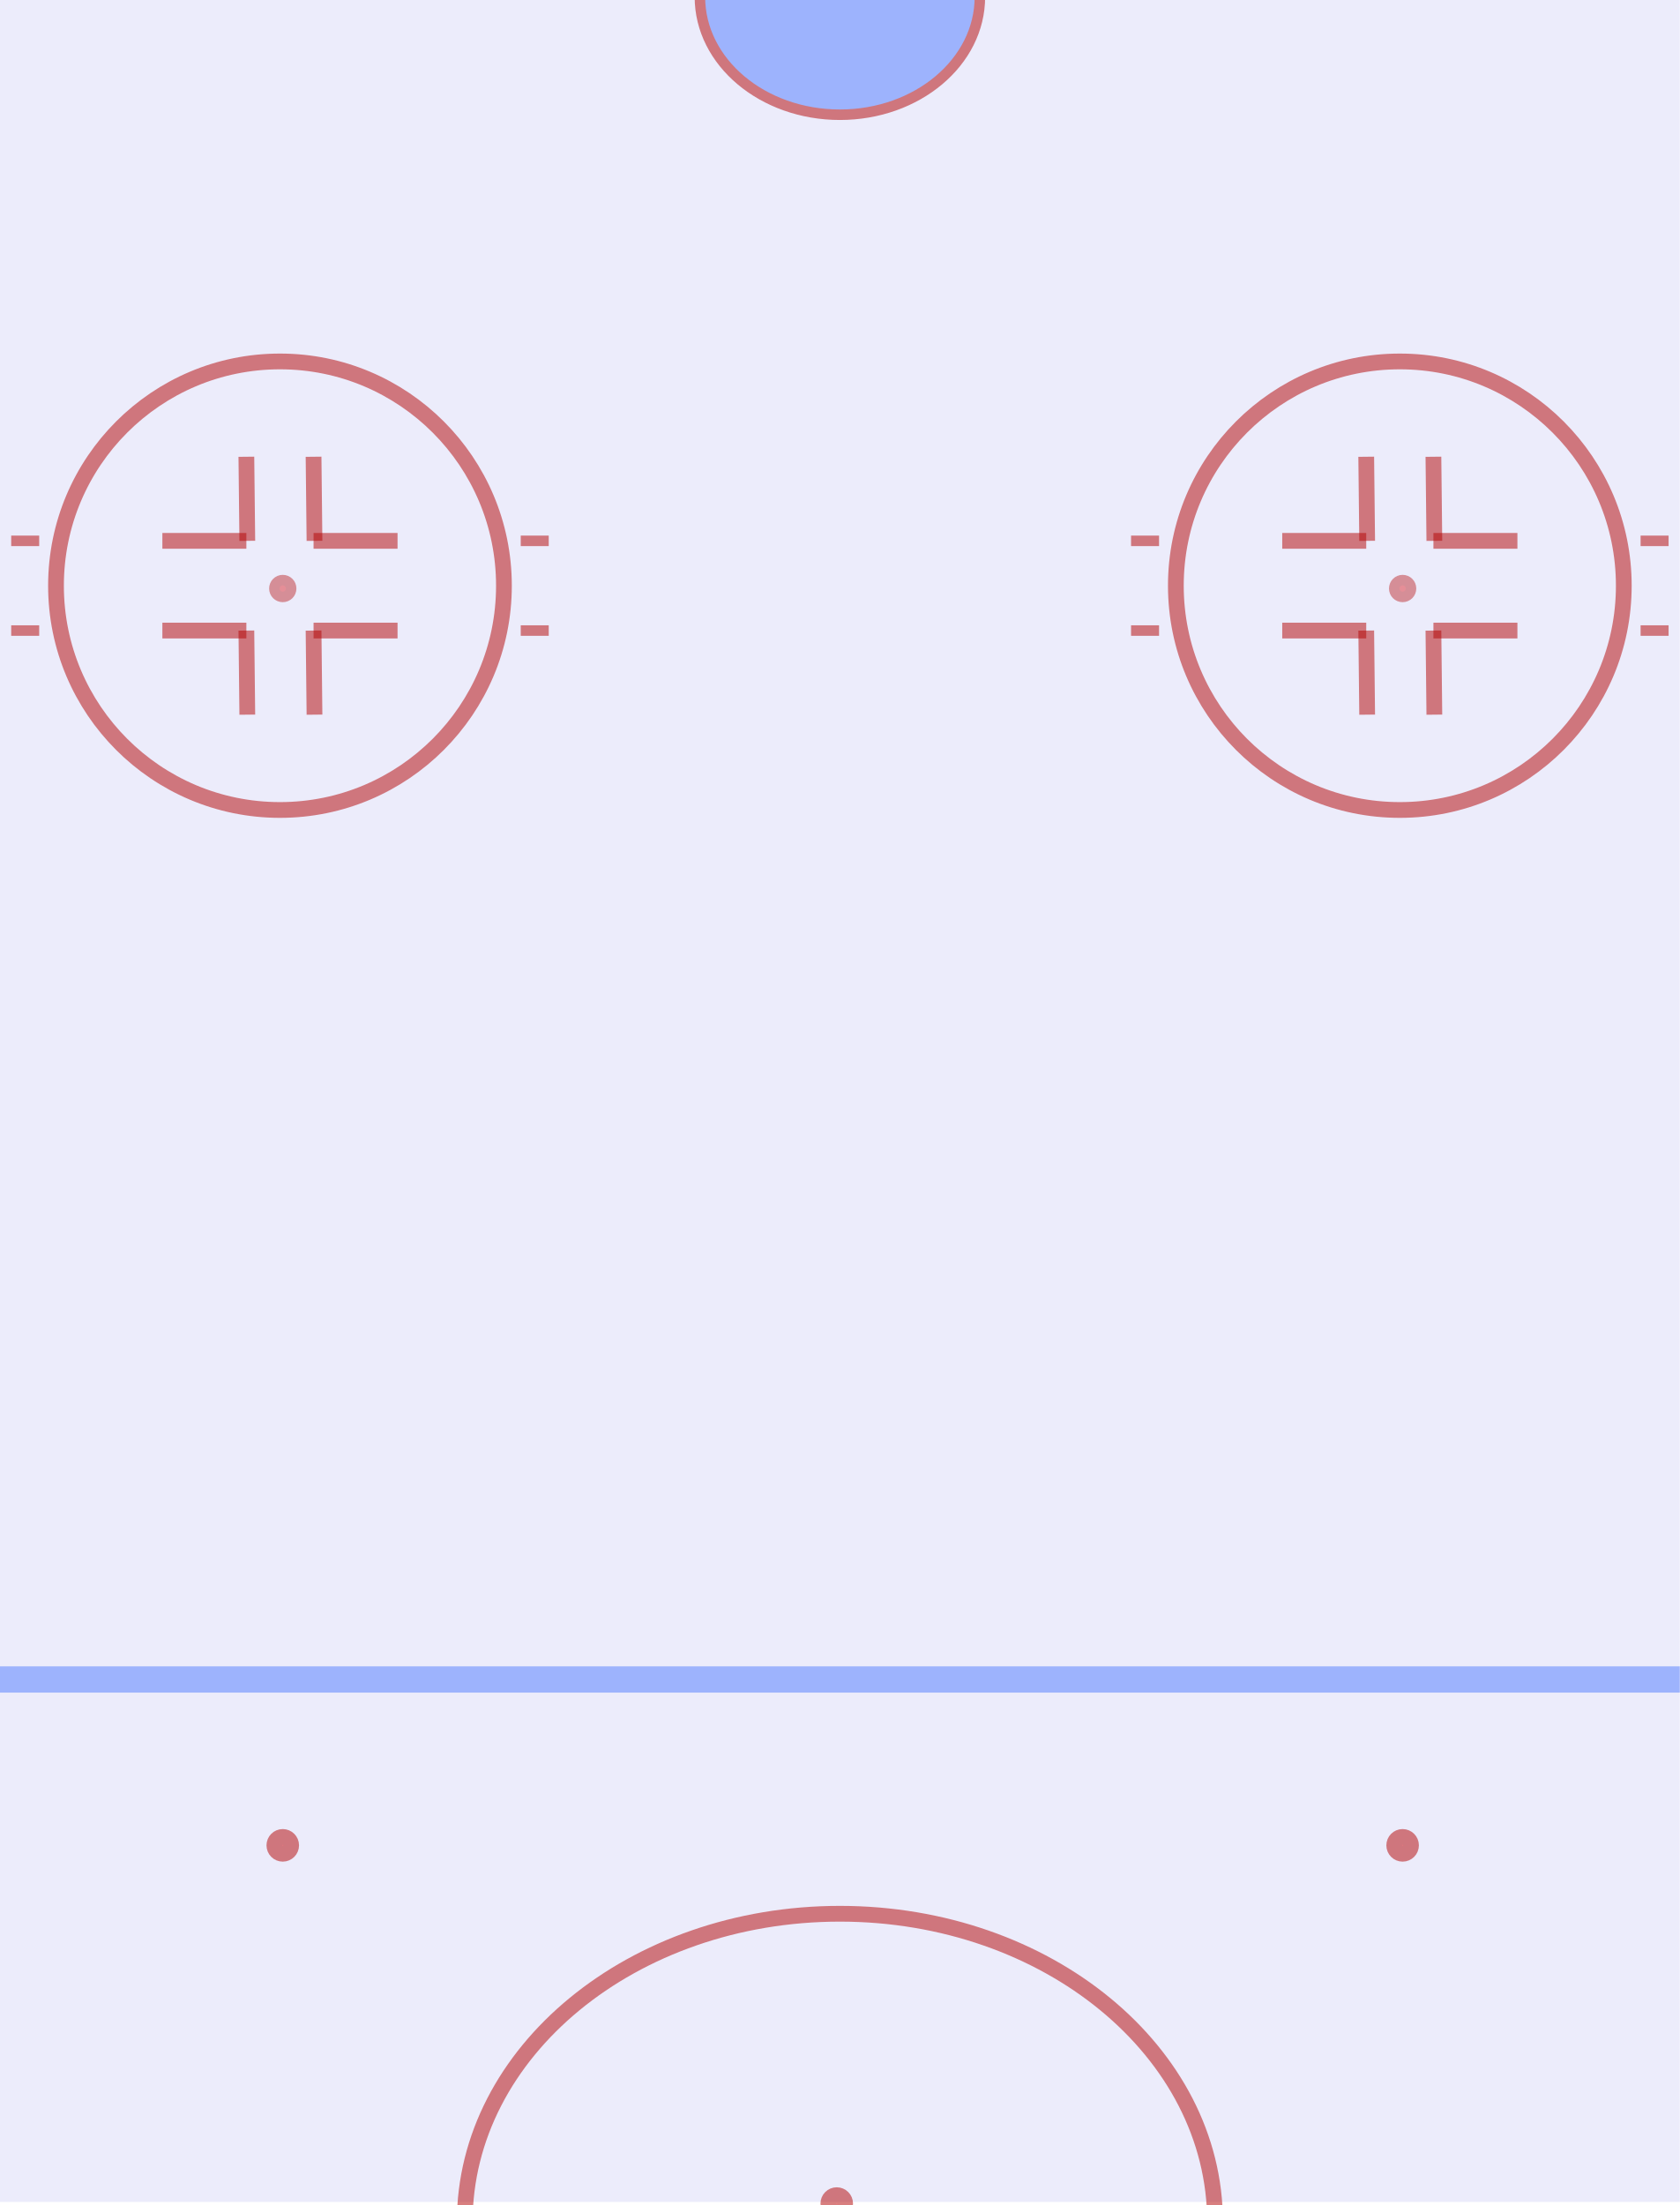
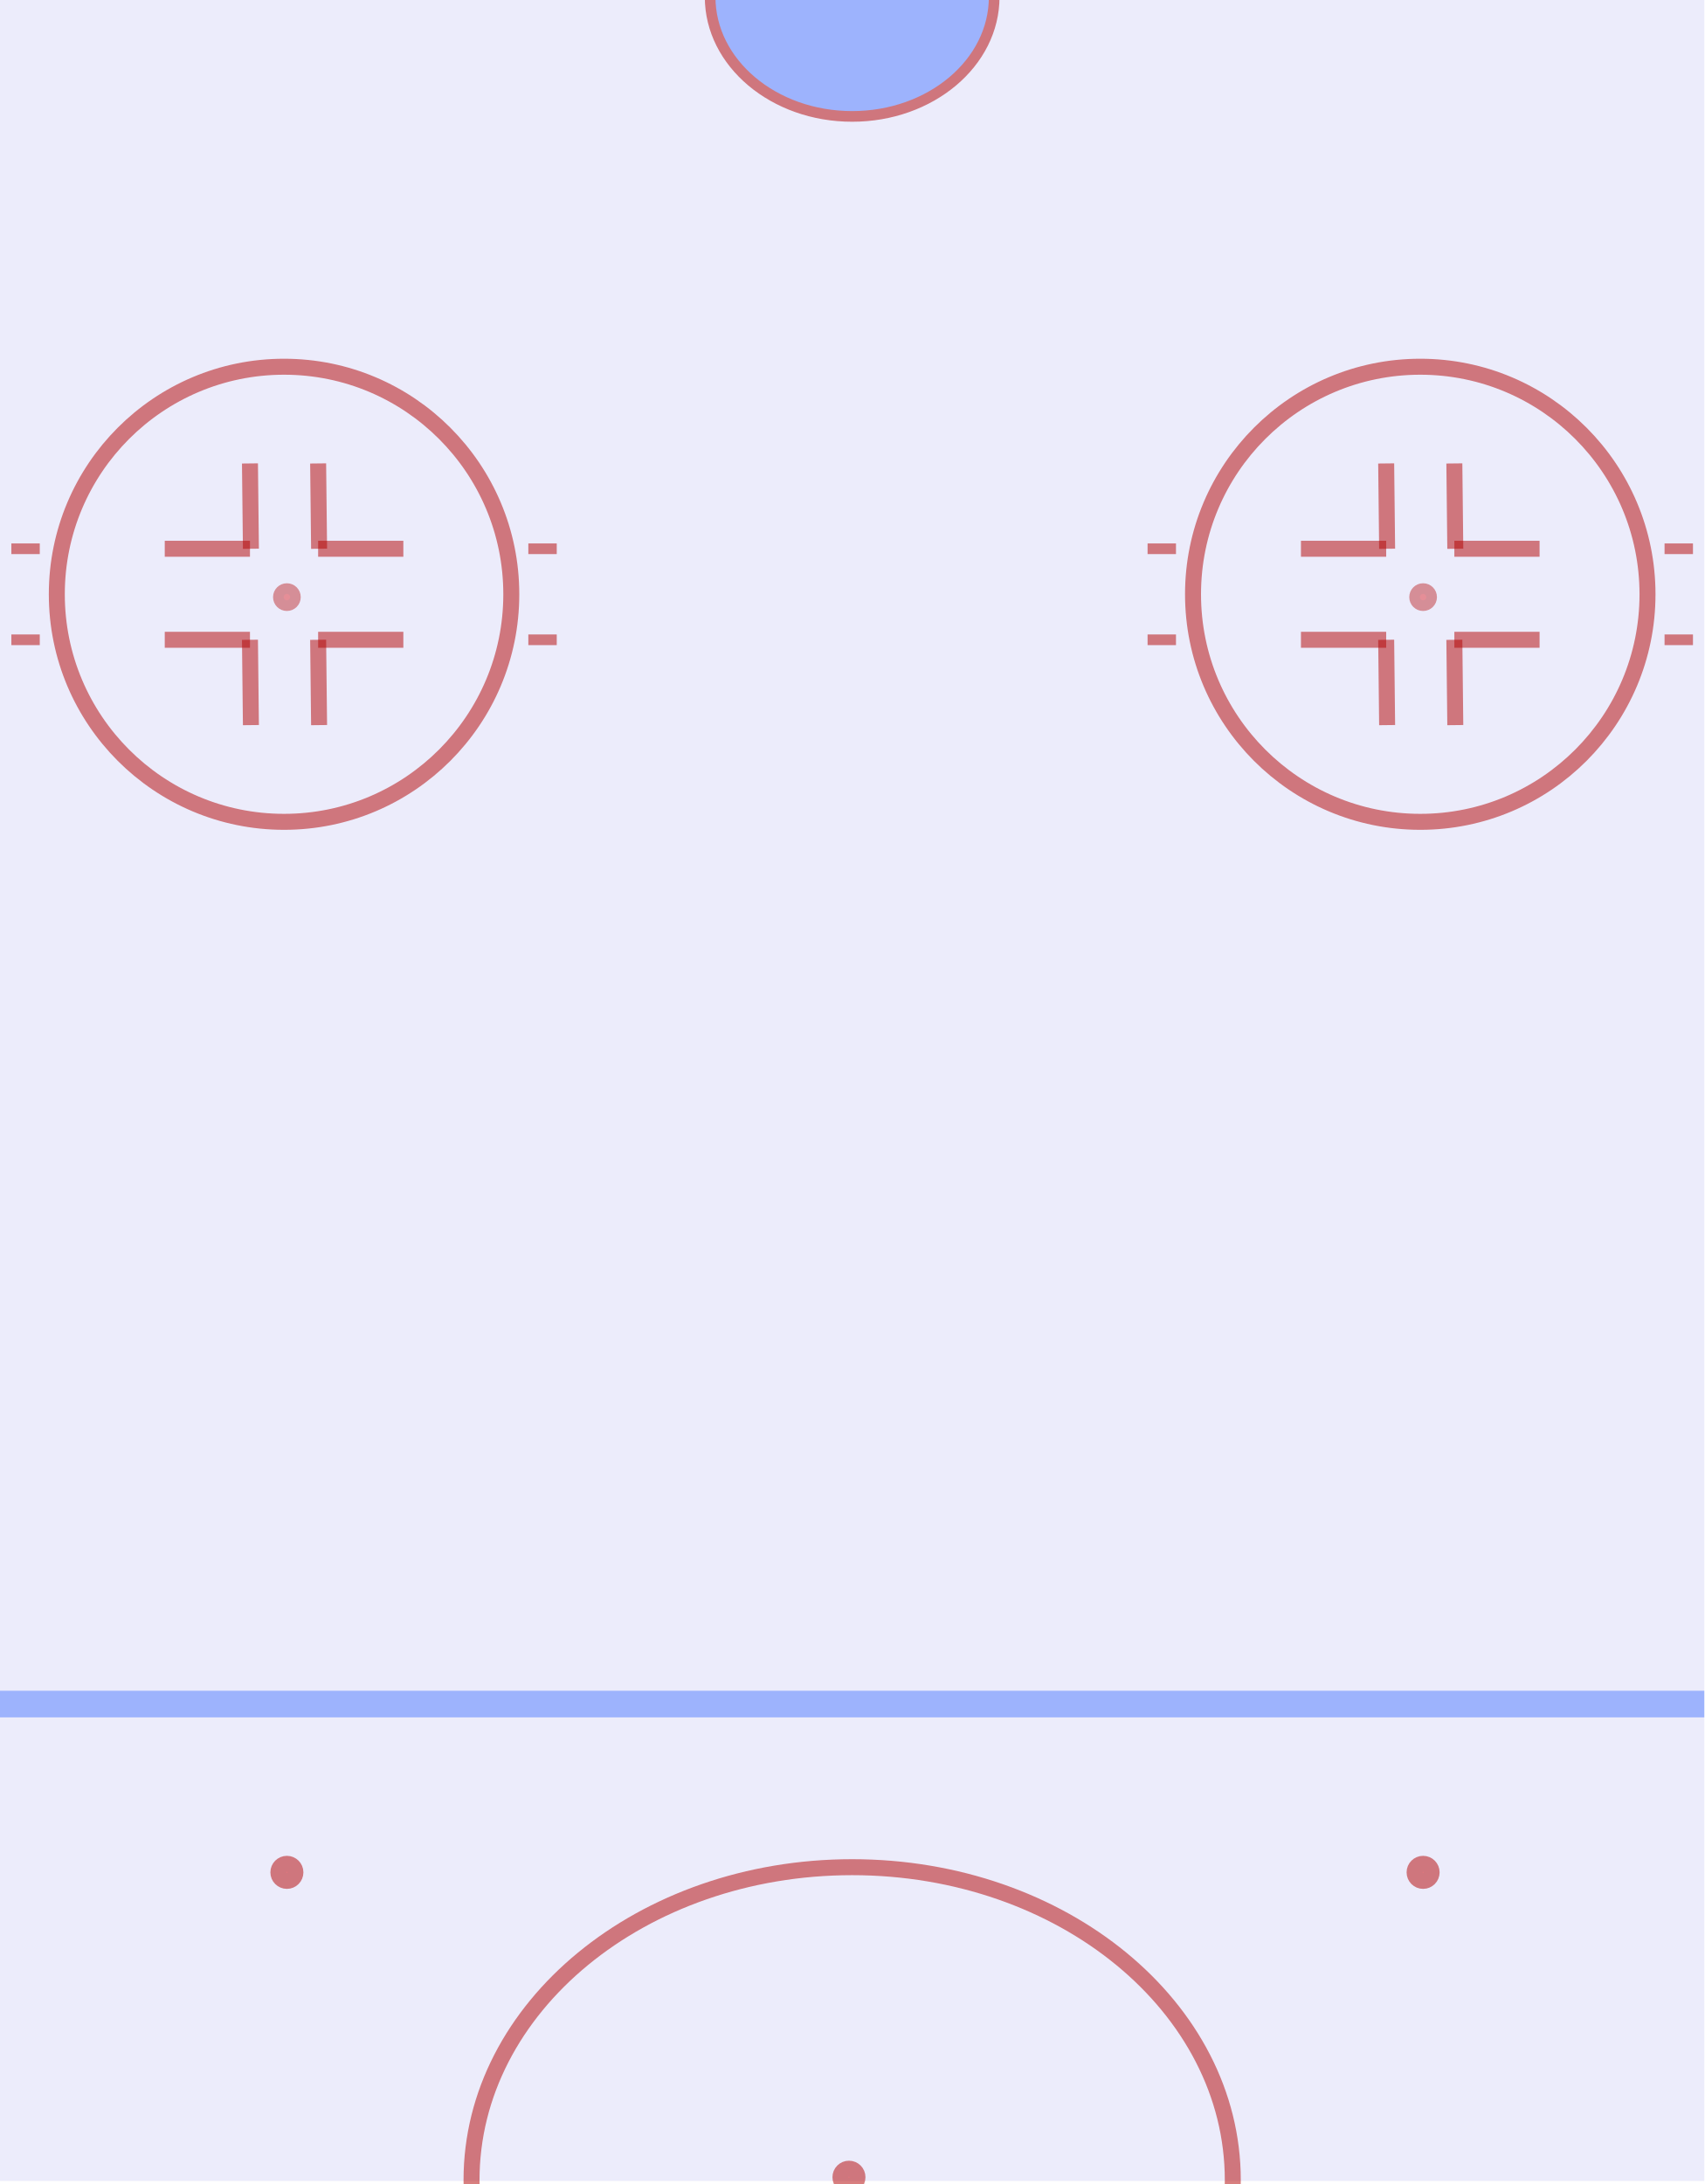
- <svg xmlns="http://www.w3.org/2000/svg" width="320px" height="420px" viewBox="0 0 320 420" version="1.1">
+ <svg xmlns="http://www.w3.org/2000/svg" width="320px" height="410px" viewBox="0 0 320 410" version="1.1">
+   <description>Created with Sketch (http://www.bohemiancoding.com/sketch)</description>
  <defs />
  <g id="Page 1" stroke="none" stroke-width="1" fill="none" fill-rule="evenodd">
    <g id="Slice 1" transform="translate(0, -23)">
      <g id="Page 1">
        <g id="BackGround.fw">
          <g id="Layer%201">
-             <path d="M0,22.427 L320,22.427 L320,442.427 L0,442.427 L0,22.427 L0,22.427 Z M0,22.427" id="Background%20Rectangle" fill="#ECECFB" />
+             <path d="M0,22.427 L320,22.427 L320,432.427 L0,432.427 L0,22.427 L0,22.427 Z M0,22.427" id="Background%20Rectangle" fill="#ECECFB" />
            <path d="M0,342.9 L320,342.9" id="Offside%20Line" stroke="#4D7AFF" stroke-width="5" opacity="0.502" fill="#B0B0B0" />
-             <path d="M88.533,446.262 C88.533,413.822 120.53,387.524 160,387.524 C199.471,387.524 231.467,413.822 231.467,446.262 C231.467,478.703 199.471,505 160,505 C120.53,505 88.533,478.703 88.533,446.262 L88.533,446.262 L88.533,446.262 Z M88.533,446.262" id="Center%20Circle" stroke="#B20000" stroke-width="3" opacity="0.502" />
+             <path d="M88.533,432.262 C88.533,399.822 120.53,373.524 160,373.524 C199.471,373.524 231.467,399.822 231.467,432.262 C231.467,464.703 199.471,491 160,491 C120.53,491 88.533,464.703 88.533,432.262 L88.533,432.262 L88.533,432.262 Z M88.533,432.262" id="Center%20Circle" stroke="#B20000" stroke-width="3" opacity="0.502" />
            <path d="M52.267,135.097 C52.267,134.212 52.983,133.495 53.867,133.495 C54.75,133.495 55.467,134.212 55.467,135.097 C55.467,135.982 54.75,136.699 53.867,136.699 C52.983,136.699 52.267,135.982 52.267,135.097 L52.267,135.097 L52.267,135.097 Z M52.267,135.097" id="Top%20Left%20Dot" stroke="#B20000" stroke-width="2" opacity="0.4" fill="#D90000" />
            <path d="M265.6,135.097 C265.6,134.212 266.316,133.495 267.2,133.495 C268.084,133.495 268.8,134.212 268.8,135.097 C268.8,135.982 268.084,136.699 267.2,136.699 C266.316,136.699 265.6,135.982 265.6,135.097 L265.6,135.097 L265.6,135.097 Z M265.6,135.097" id="Top%20Right%20Dot" stroke="#B20000" stroke-width="2" opacity="0.4" fill="#D90000" />
            <path d="M265.6,374.495 C265.6,373.61 266.316,372.893 267.2,372.893 C268.084,372.893 268.8,373.61 268.8,374.495 C268.8,375.38 268.084,376.097 267.2,376.097 C266.316,376.097 265.6,375.38 265.6,374.495 L265.6,374.495 L265.6,374.495 Z M265.6,374.495" id="Bottom%20Right%20Dot" stroke="#B20000" stroke-width="3" opacity="0.502" fill="#D90000" />
            <path d="M52.267,374.495 C52.267,373.61 52.983,372.893 53.867,372.893 C54.75,372.893 55.467,373.61 55.467,374.495 C55.467,375.38 54.75,376.097 53.867,376.097 C52.983,376.097 52.267,375.38 52.267,374.495 L52.267,374.495 L52.267,374.495 Z M52.267,374.495" id="Bottom%20Left%20Dot" stroke="#B20000" stroke-width="3" opacity="0.502" fill="#D90000" />
-             <path d="M157.8,442.728 C157.8,441.843 158.516,441.126 159.4,441.126 C160.284,441.126 161,441.843 161,442.728 C161,443.613 160.284,444.33 159.4,444.33 C158.516,444.33 157.8,443.613 157.8,442.728 L157.8,442.728 L157.8,442.728 Z M157.8,442.728" id="Ceneter%20Dot" stroke="#B20000" stroke-width="3" opacity="0.502" fill="#D90000" />
+             <path d="M157.8,431.728 C157.8,430.843 158.516,430.126 159.4,430.126 C160.284,430.126 161,430.843 161,431.728 C161,432.613 160.284,433.33 159.4,433.33 C158.516,433.33 157.8,432.613 157.8,431.728 L157.8,431.728 L157.8,431.728 Z M157.8,431.728" id="Ceneter%20Dot" stroke="#B20000" stroke-width="3" opacity="0.502" fill="#D90000" />
            <path d="M224,134.563 C224,110.97 243.102,91.845 266.667,91.845 C290.231,91.845 309.333,110.97 309.333,134.563 C309.333,158.156 290.231,177.282 266.667,177.282 C243.102,177.282 224,158.156 224,134.563 L224,134.563 L224,134.563 Z M224,134.563" id="Right%20Circle" stroke="#B20000" stroke-width="3" opacity="0.502" />
            <path d="M10.667,134.563 C10.667,110.97 29.769,91.845 53.333,91.845 C76.898,91.845 96,110.97 96,134.563 C96,158.156 76.898,177.282 53.333,177.282 C29.769,177.282 10.667,158.156 10.667,134.563 L10.667,134.563 L10.667,134.563 Z M10.667,134.563" id="Left%20Circle" stroke="#B20000" stroke-width="3" opacity="0.502" />
            <path d="M260.267,143.107 L260.444,159.126" id="RCBLD" stroke="#B20000" stroke-width="3" opacity="0.502" />
            <path d="M273.067,143.107 L273.244,159.126" id="RCBRD" stroke="#B20000" stroke-width="3" opacity="0.502" />
            <path d="M273.067,110 L273.244,126.019" id="RCTRU" stroke="#B20000" stroke-width="3" opacity="0.502" />
            <path d="M260.267,110 L260.444,126.019" id="RCTLU" stroke="#B20000" stroke-width="3" opacity="0.502" />
            <path d="M46.933,110 L47.111,126.019" id="LCTLU" stroke="#B20000" stroke-width="3" opacity="0.502" />
            <path d="M59.733,110 L59.911,126.019" id="LCTRU" stroke="#B20000" stroke-width="3" opacity="0.502" />
            <path d="M59.733,143.107 L59.911,159.126" id="LCBRD" stroke="#B20000" stroke-width="3" opacity="0.502" />
            <path d="M46.933,143.107 L47.111,159.126" id="LCBLD" stroke="#B20000" stroke-width="3" opacity="0.502" />
            <path d="M59.733,126.019 L75.733,126.019" id="LCTRR" stroke="#B20000" stroke-width="3" opacity="0.502" />
            <path d="M30.933,126.019 L46.933,126.019" id="LCTLL" stroke="#B20000" stroke-width="3" opacity="0.502" />
            <path d="M30.933,143.107 L46.933,143.107" id="LCBLL" stroke="#B20000" stroke-width="3" opacity="0.502" />
            <path d="M59.733,143.107 L75.733,143.107" id="LCBRR" stroke="#B20000" stroke-width="3" opacity="0.502" />
            <path d="M273.067,143.107 L289.067,143.107" id="RCBRR" stroke="#B20000" stroke-width="3" opacity="0.502" />
            <path d="M273.067,126.019 L289.067,126.019" id="RCTRR" stroke="#B20000" stroke-width="3" opacity="0.502" />
            <path d="M312.533,126.019 L317.867,126.019" id="RCTR" stroke="#B20000" stroke-width="2" opacity="0.502" />
            <path d="M312.533,143.107 L317.867,143.107" id="RCBR" stroke="#B20000" stroke-width="2" opacity="0.502" />
            <path d="M215.467,143.107 L220.8,143.107" id="RCBL" stroke="#B20000" stroke-width="2" opacity="0.502" />
            <path d="M215.467,126.019 L220.8,126.019" id="RCTL" stroke="#B20000" stroke-width="2" opacity="0.502" />
            <path d="M99.2,126.019 L104.533,126.019" id="LCTR" stroke="#B20000" stroke-width="2" opacity="0.502" />
            <path d="M99.2,143.107 L104.533,143.107" id="LCBR" stroke="#B20000" stroke-width="2" opacity="0.502" />
            <path d="M2.133,143.107 L7.467,143.107" id="LCBL" stroke="#B20000" stroke-width="2" opacity="0.502" />
            <path d="M2.133,126.019 L7.467,126.019" id="LCTL" stroke="#B20000" stroke-width="2" opacity="0.502" />
            <path d="M244.267,126.019 L260.267,126.019" id="RCTLL" stroke="#B20000" stroke-width="3" opacity="0.502" />
            <path d="M244.267,143.107 L260.267,143.107" id="RCBLL" stroke="#B20000" stroke-width="3" opacity="0.502" />
            <path d="M133.333,22.427 C133.333,10.041 145.272,0 160,0 C174.728,0 186.667,10.041 186.667,22.427 C186.667,34.814 174.728,44.854 160,44.854 C145.272,44.854 133.333,34.814 133.333,22.427 L133.333,22.427 L133.333,22.427 Z M133.333,22.427" id="Ellipse" stroke="#B20000" stroke-width="2" opacity="0.502" fill="#4D7AFF" />
          </g>
        </g>
      </g>
    </g>
  </g>
</svg>
